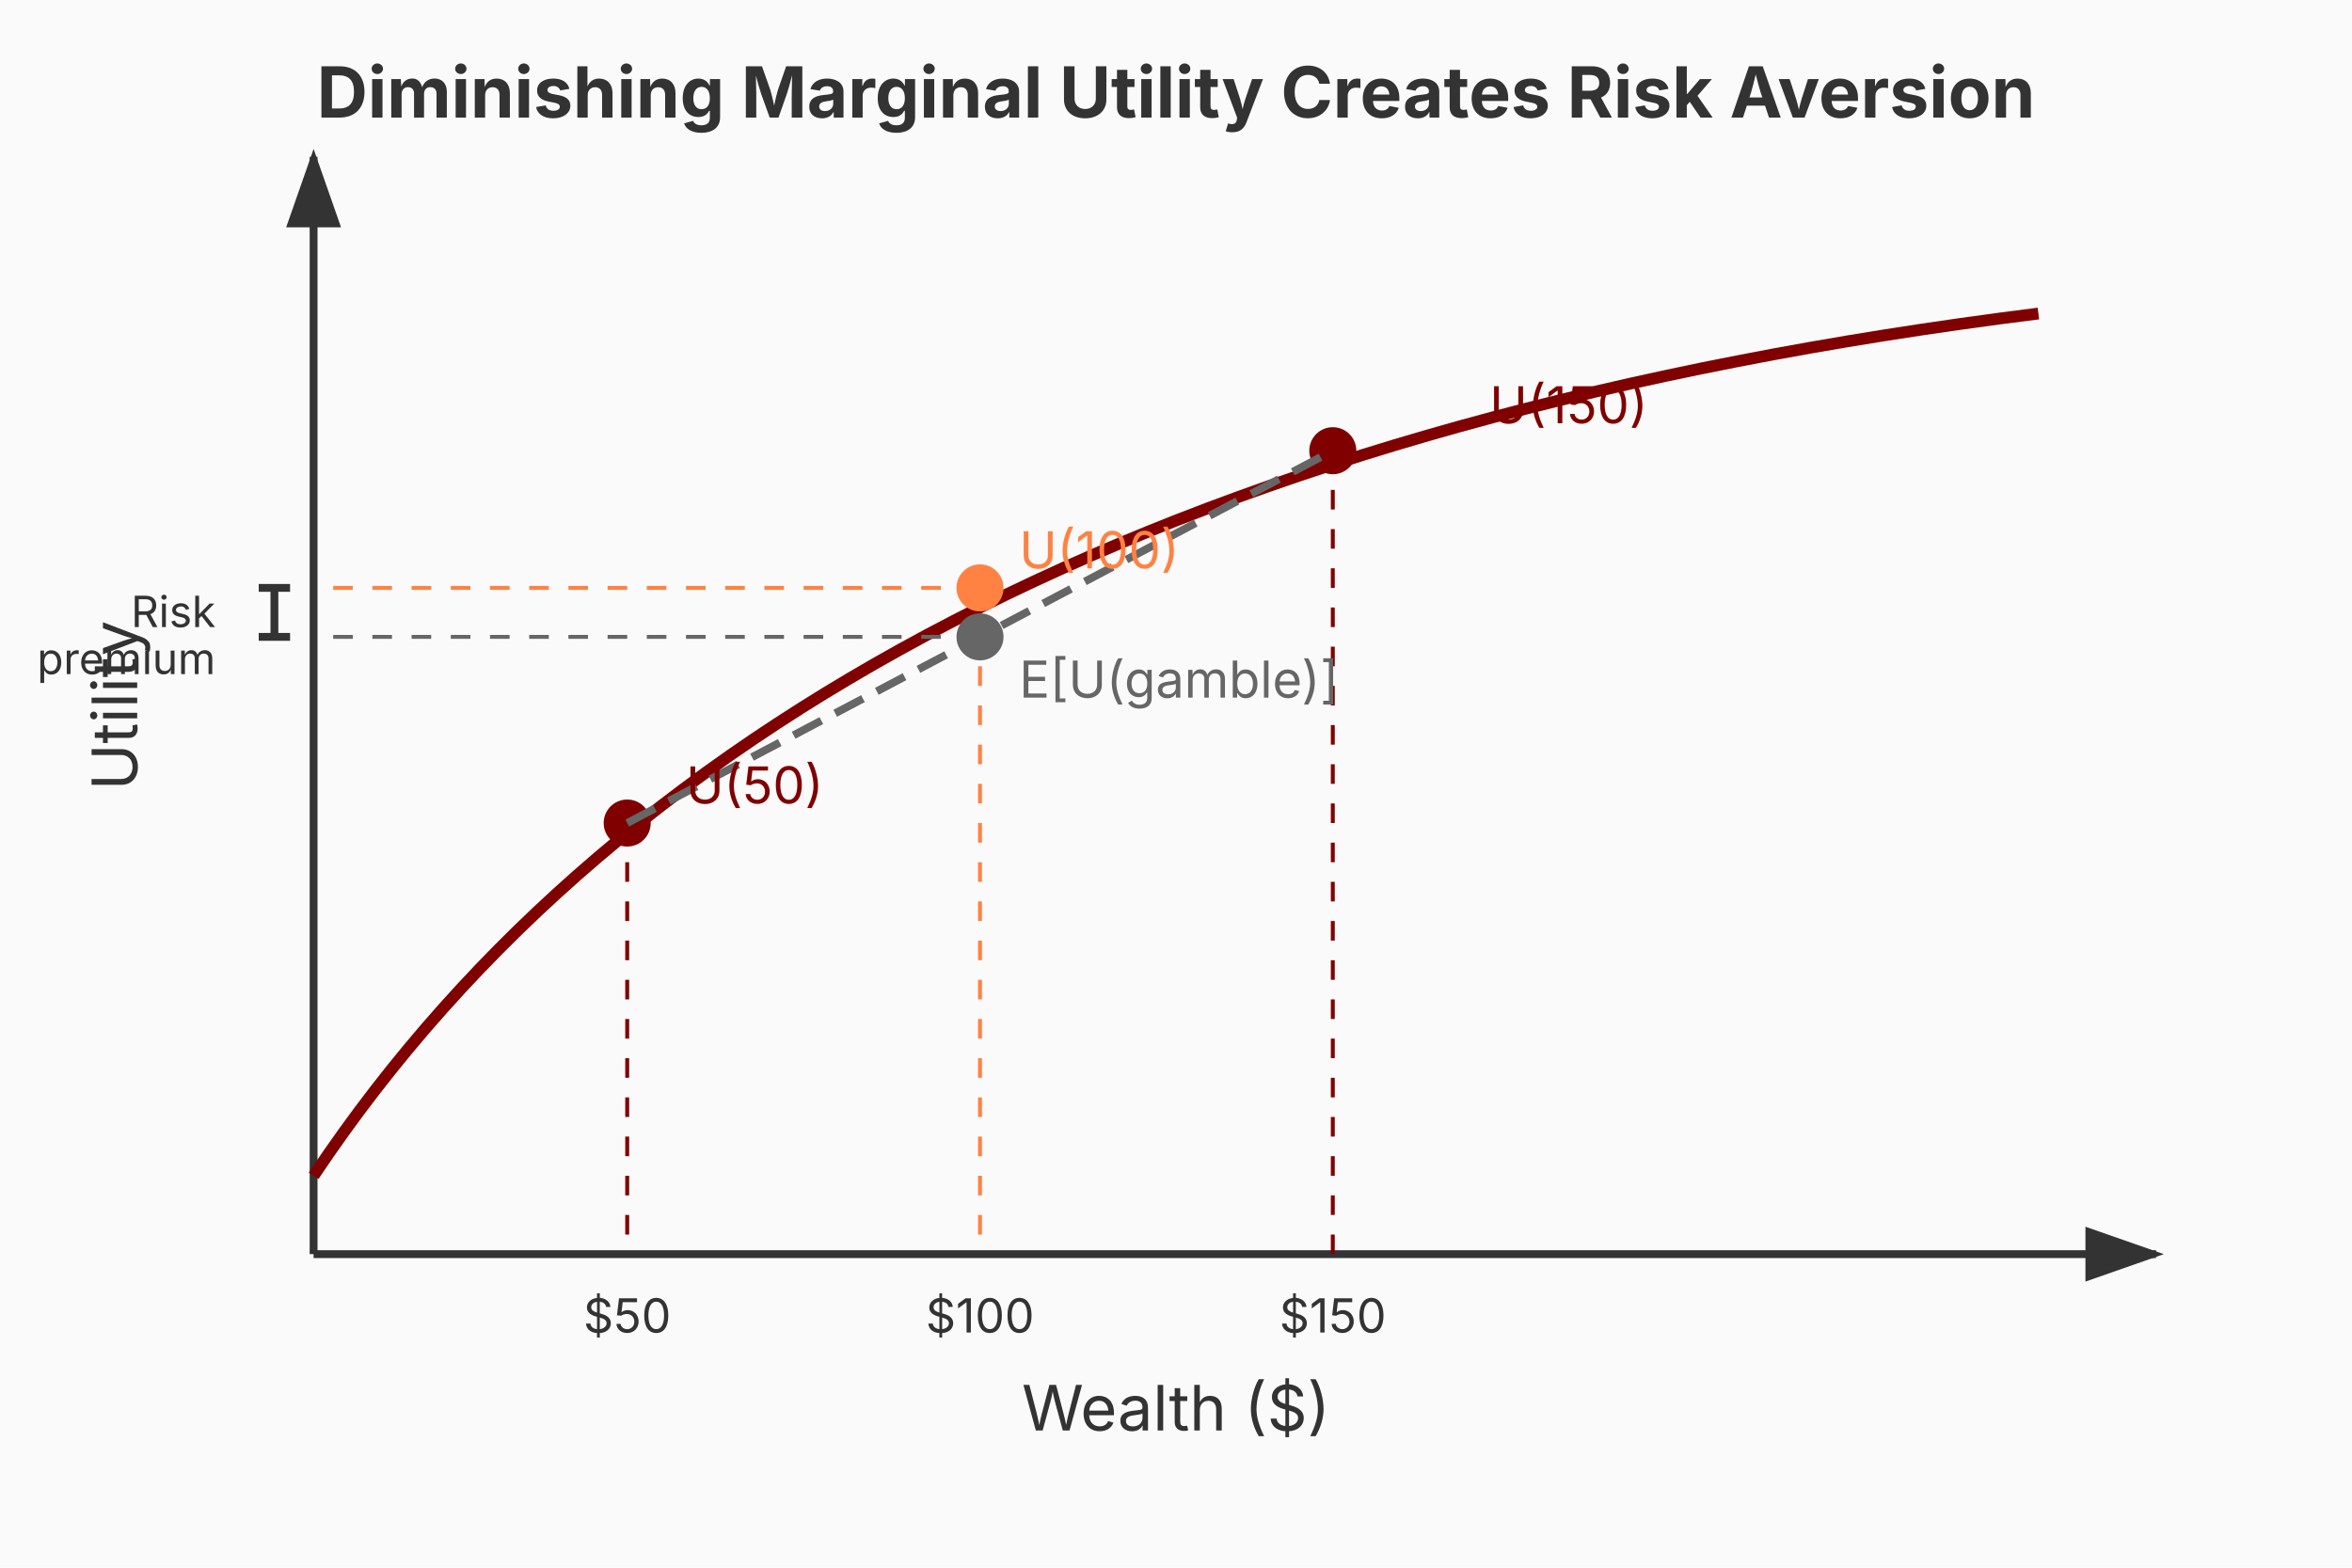
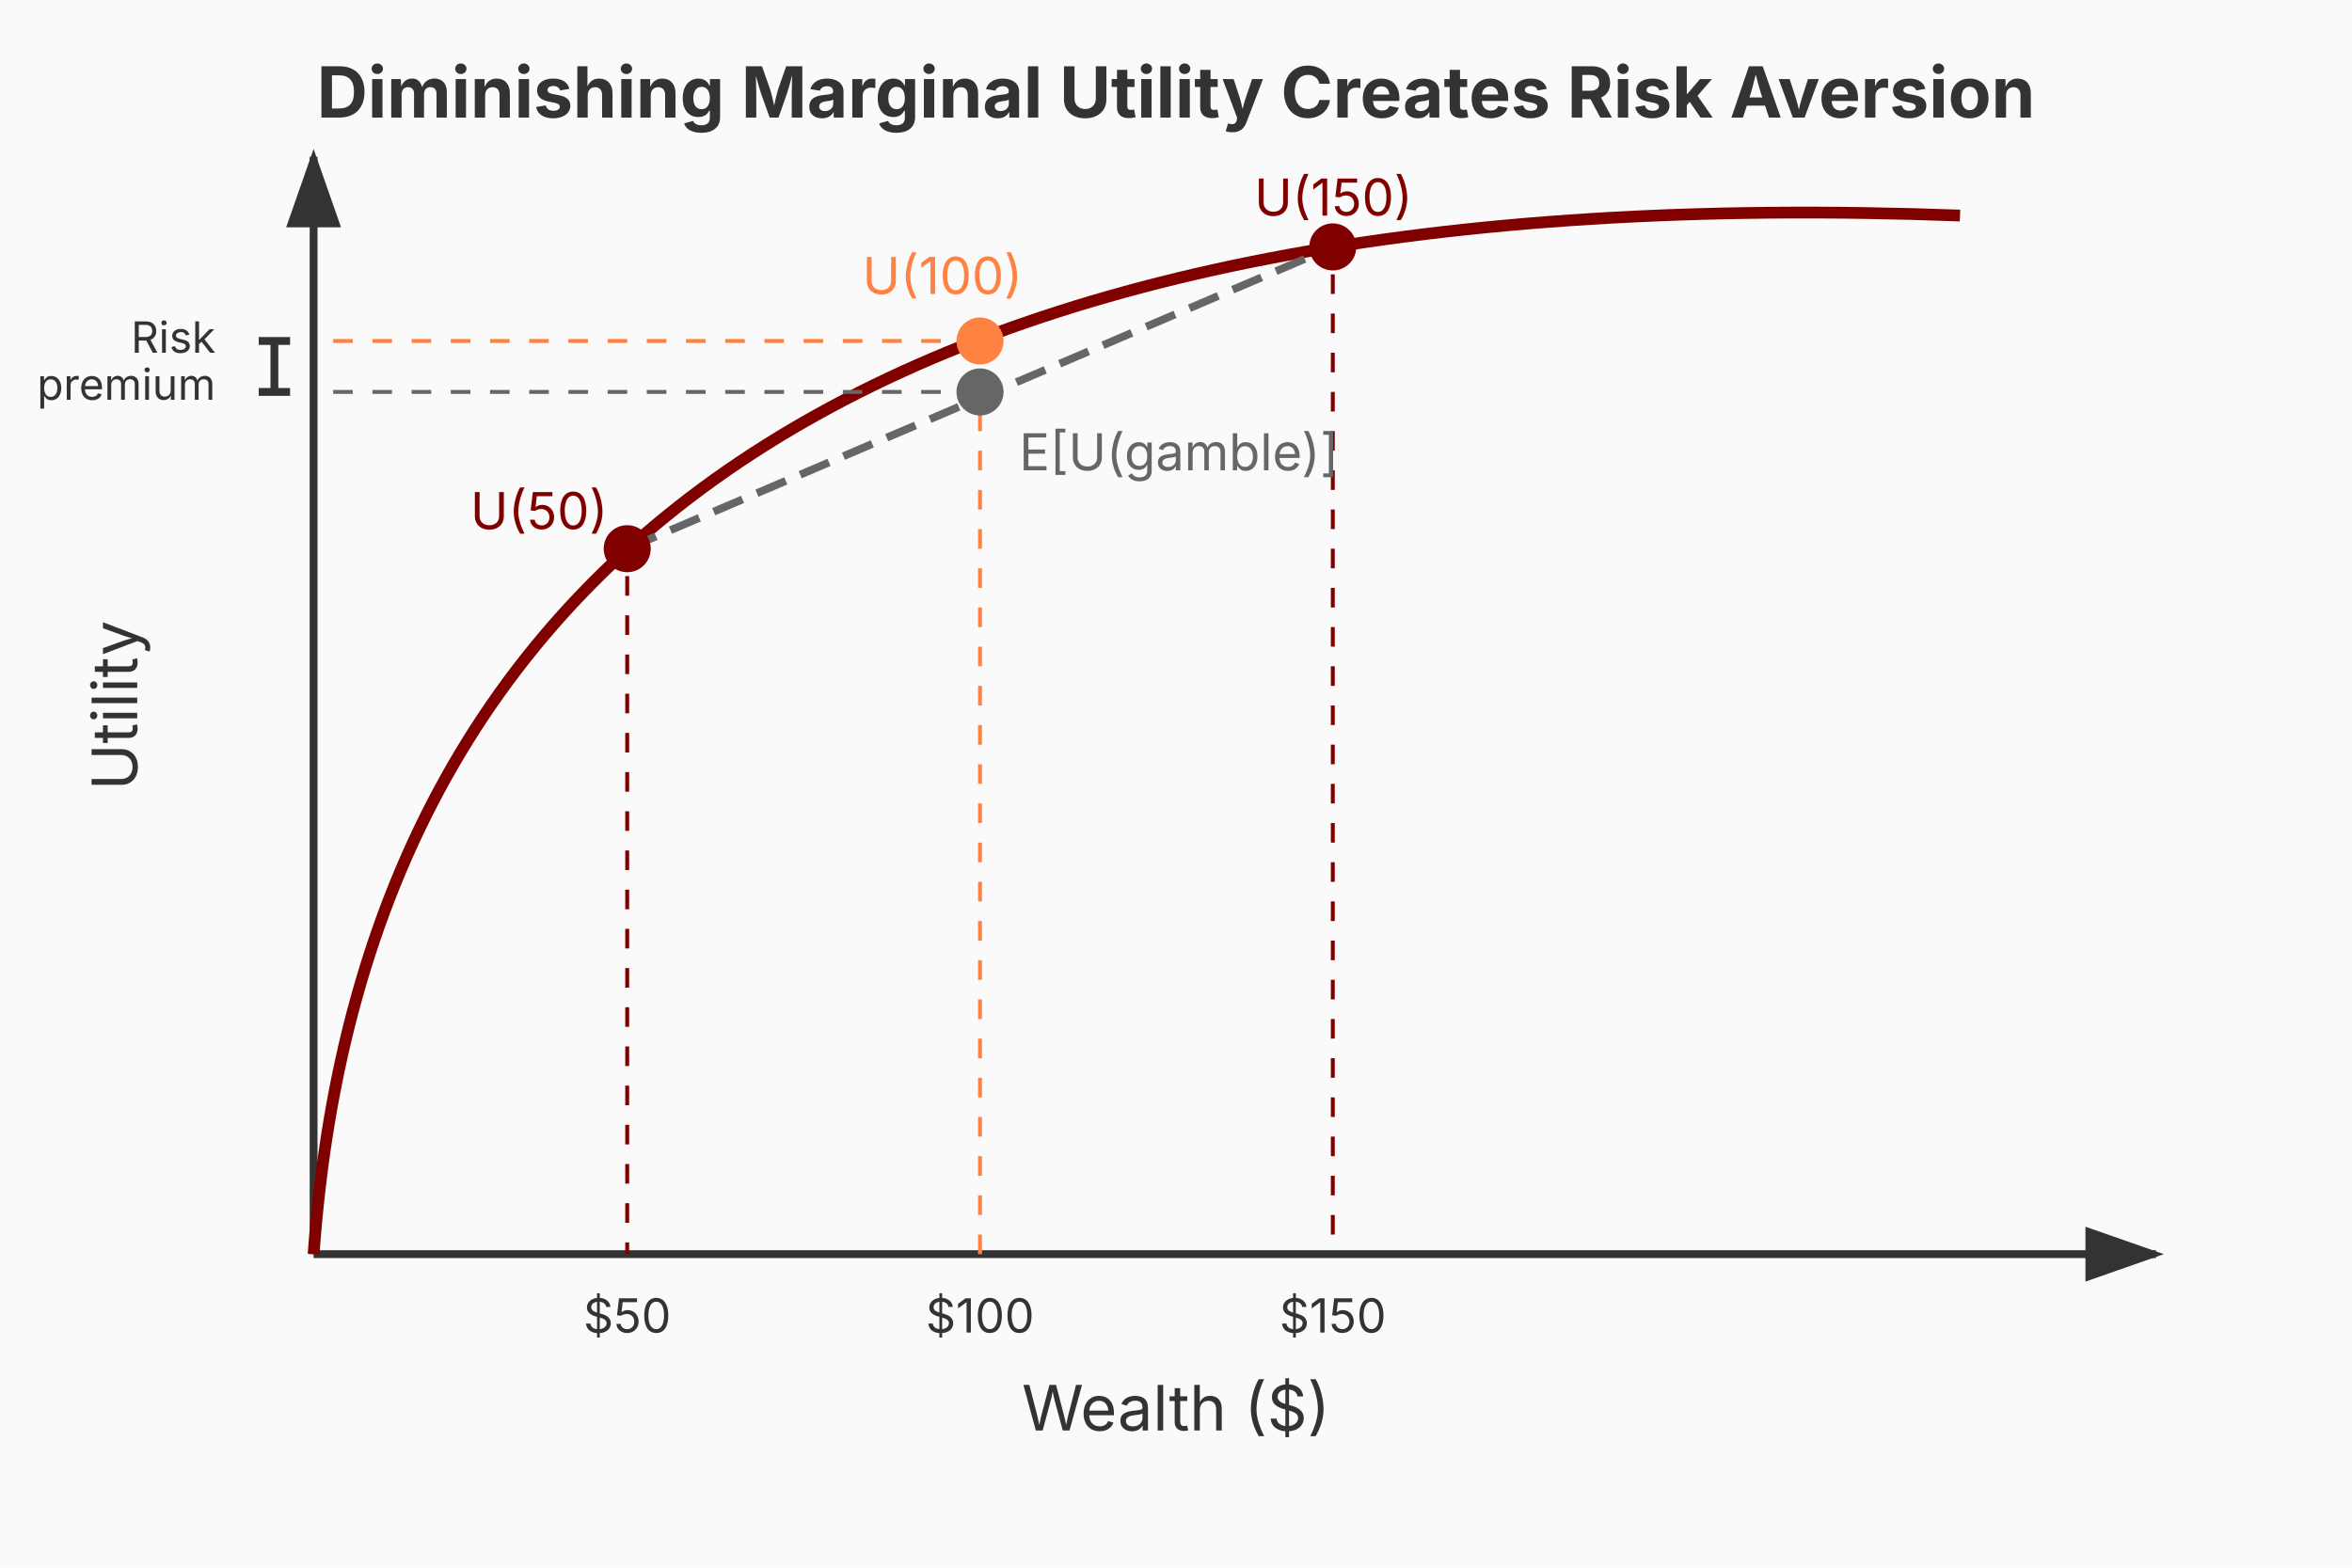
<svg xmlns="http://www.w3.org/2000/svg" viewBox="0 0 600 400">
  <defs>
    <marker id="arrowhead" markerWidth="10" markerHeight="7" refX="9" refY="3.5" orient="auto">
      <polygon points="0 0, 10 3.5, 0 7" fill="#333" />
    </marker>
  </defs>
  <rect width="600" height="400" fill="#fafafa" />
  <line x1="80" y1="320" x2="550" y2="320" stroke="#333" stroke-width="2" marker-end="url(#arrowhead)" />
  <line x1="80" y1="320" x2="80" y2="40" stroke="#333" stroke-width="2" marker-end="url(#arrowhead)" />
  <text x="300" y="365" text-anchor="middle" font-family="Inter, sans-serif" font-size="16" fill="#333">Wealth ($)</text>
  <text x="35" y="180" text-anchor="middle" font-family="Inter, sans-serif" font-size="16" fill="#333" transform="rotate(-90, 35, 180)">Utility</text>
-   <path d="M 80 300 Q 200 120, 520 80" stroke="#800000" stroke-width="3" fill="none" />
-   <circle cx="160" cy="210" r="6" fill="#800000" />
-   <line x1="160" y1="210" x2="160" y2="320" stroke="#800000" stroke-width="1" stroke-dasharray="5,5" />
+   <path d="M 80 320 Q 100 40, 500 55" stroke="#800000" stroke-width="3" fill="none" />
+   <line x1="160" y1="140" x2="340" y2="63" stroke="#666" stroke-width="2" stroke-dasharray="8,4" />
+   <circle cx="160" cy="140" r="6" fill="#800000" />
+   <line x1="160" y1="147" x2="160" y2="320" stroke="#800000" stroke-width="1" stroke-dasharray="5,5" />
  <text x="160" y="340" text-anchor="middle" font-family="Inter, sans-serif" font-size="12" fill="#333">$50</text>
-   <circle cx="340" cy="115" r="6" fill="#800000" />
-   <line x1="340" y1="115" x2="340" y2="320" stroke="#800000" stroke-width="1" stroke-dasharray="5,5" />
+   <circle cx="340" cy="63" r="6" fill="#800000" />
+   <line x1="340" y1="60" x2="340" y2="320" stroke="#800000" stroke-width="1" stroke-dasharray="5,5" />
  <text x="340" y="340" text-anchor="middle" font-family="Inter, sans-serif" font-size="12" fill="#333">$150</text>
-   <circle cx="250" cy="150" r="6" fill="#ff8243" />
-   <line x1="250" y1="150" x2="250" y2="320" stroke="#ff8243" stroke-width="1" stroke-dasharray="5,5" />
+   <circle cx="250" cy="87" r="6" fill="#ff8243" />
+   <line x1="250" y1="85" x2="250" y2="320" stroke="#ff8243" stroke-width="1" stroke-dasharray="5,5" />
  <text x="250" y="340" text-anchor="middle" font-family="Inter, sans-serif" font-size="12" fill="#333">$100</text>
-   <line x1="160" y1="210" x2="340" y2="115" stroke="#666" stroke-width="2" stroke-dasharray="8,4" />
-   <circle cx="250" cy="162.5" r="6" fill="#666" />
-   <line x1="250" y1="150" x2="80" y2="150" stroke="#ff8243" stroke-width="1" stroke-dasharray="5,5" />
-   <line x1="250" y1="162.5" x2="80" y2="162.5" stroke="#666" stroke-width="1" stroke-dasharray="5,5" />
-   <text x="380" y="108" font-family="Inter, sans-serif" font-size="13" fill="#800000">U(150)</text>
-   <text x="175" y="205" font-family="Inter, sans-serif" font-size="13" fill="#800000">U(50)</text>
-   <text x="260" y="145" font-family="Inter, sans-serif" font-size="13" fill="#ff8243">U(100)</text>
-   <text x="260" y="178" font-family="Inter, sans-serif" font-size="13" fill="#666">E[U(gamble)]</text>
-   <line x1="70" y1="150" x2="70" y2="162.5" stroke="#333" stroke-width="2" />
-   <line x1="66" y1="150" x2="74" y2="150" stroke="#333" stroke-width="2" />
-   <line x1="66" y1="162.5" x2="74" y2="162.5" stroke="#333" stroke-width="2" />
-   <text x="55" y="160" text-anchor="end" font-family="Inter, sans-serif" font-size="11" fill="#333">Risk</text>
-   <text x="55" y="172" text-anchor="end" font-family="Inter, sans-serif" font-size="11" fill="#333">premium</text>
+   <circle cx="250" cy="100" r="6" fill="#666" />
+   <line x1="250" y1="87" x2="80" y2="87" stroke="#ff8243" stroke-width="1" stroke-dasharray="5,5" />
+   <line x1="250" y1="100" x2="80" y2="100" stroke="#666" stroke-width="1" stroke-dasharray="5,5" />
+   <text x="320" y="55" font-family="Inter, sans-serif" font-size="13" fill="#800000">U(150)</text>
+   <text x="120" y="135" font-family="Inter, sans-serif" font-size="13" fill="#800000">U(50)</text>
+   <text x="220" y="75" font-family="Inter, sans-serif" font-size="13" fill="#ff8243">U(100)</text>
+   <text x="260" y="120" font-family="Inter, sans-serif" font-size="13" fill="#666">E[U(gamble)]</text>
+   <line x1="70" y1="87" x2="70" y2="100" stroke="#333" stroke-width="2" />
+   <line x1="66" y1="100" x2="74" y2="100" stroke="#333" stroke-width="2" />
+   <line x1="66" y1="87" x2="74" y2="87" stroke="#333" stroke-width="2" />
+   <text x="55" y="90" text-anchor="end" font-family="Inter, sans-serif" font-size="11" fill="#333">Risk</text>
+   <text x="55" y="102" text-anchor="end" font-family="Inter, sans-serif" font-size="11" fill="#333">premium</text>
  <text x="300" y="30" text-anchor="middle" font-family="Inter, sans-serif" font-size="18" font-weight="bold" fill="#333">Diminishing Marginal Utility Creates Risk Aversion</text>
</svg>
